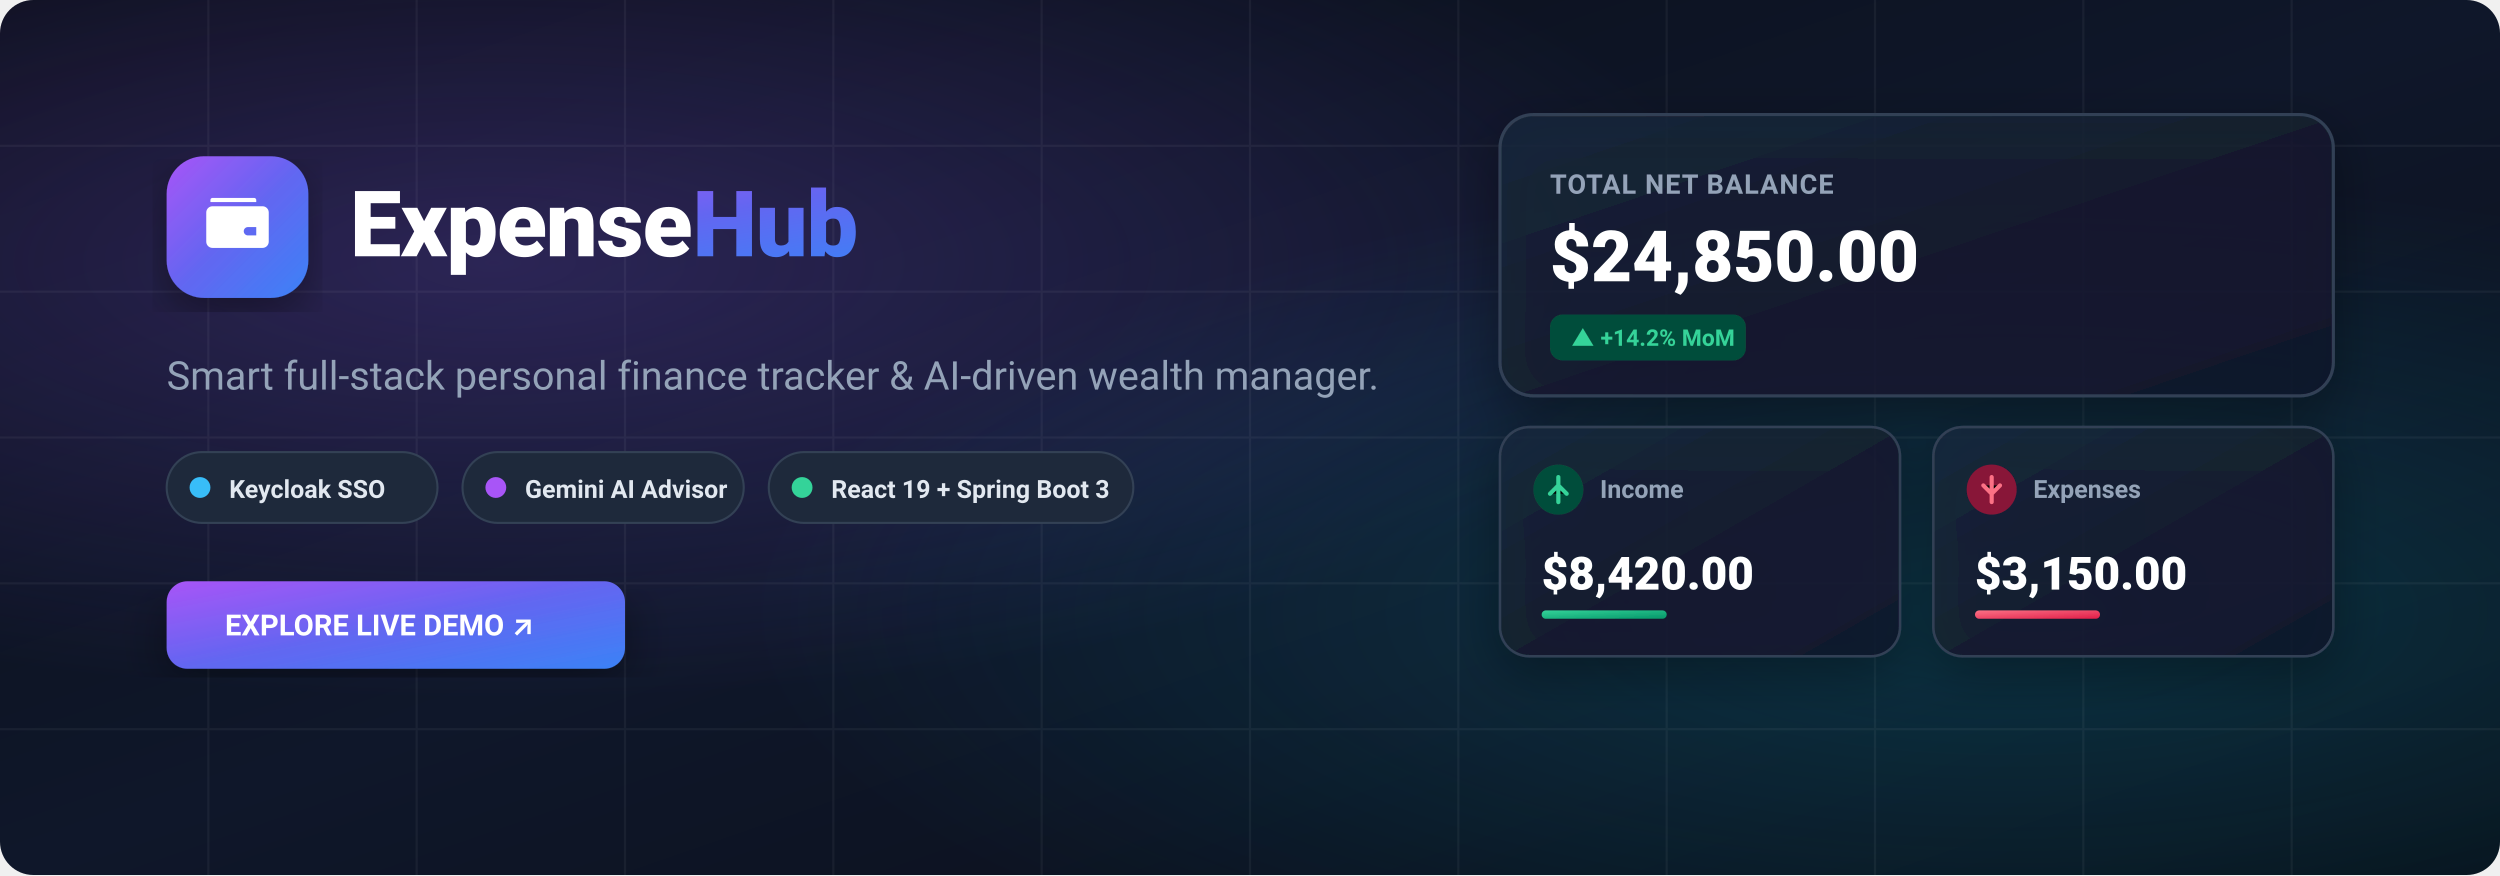
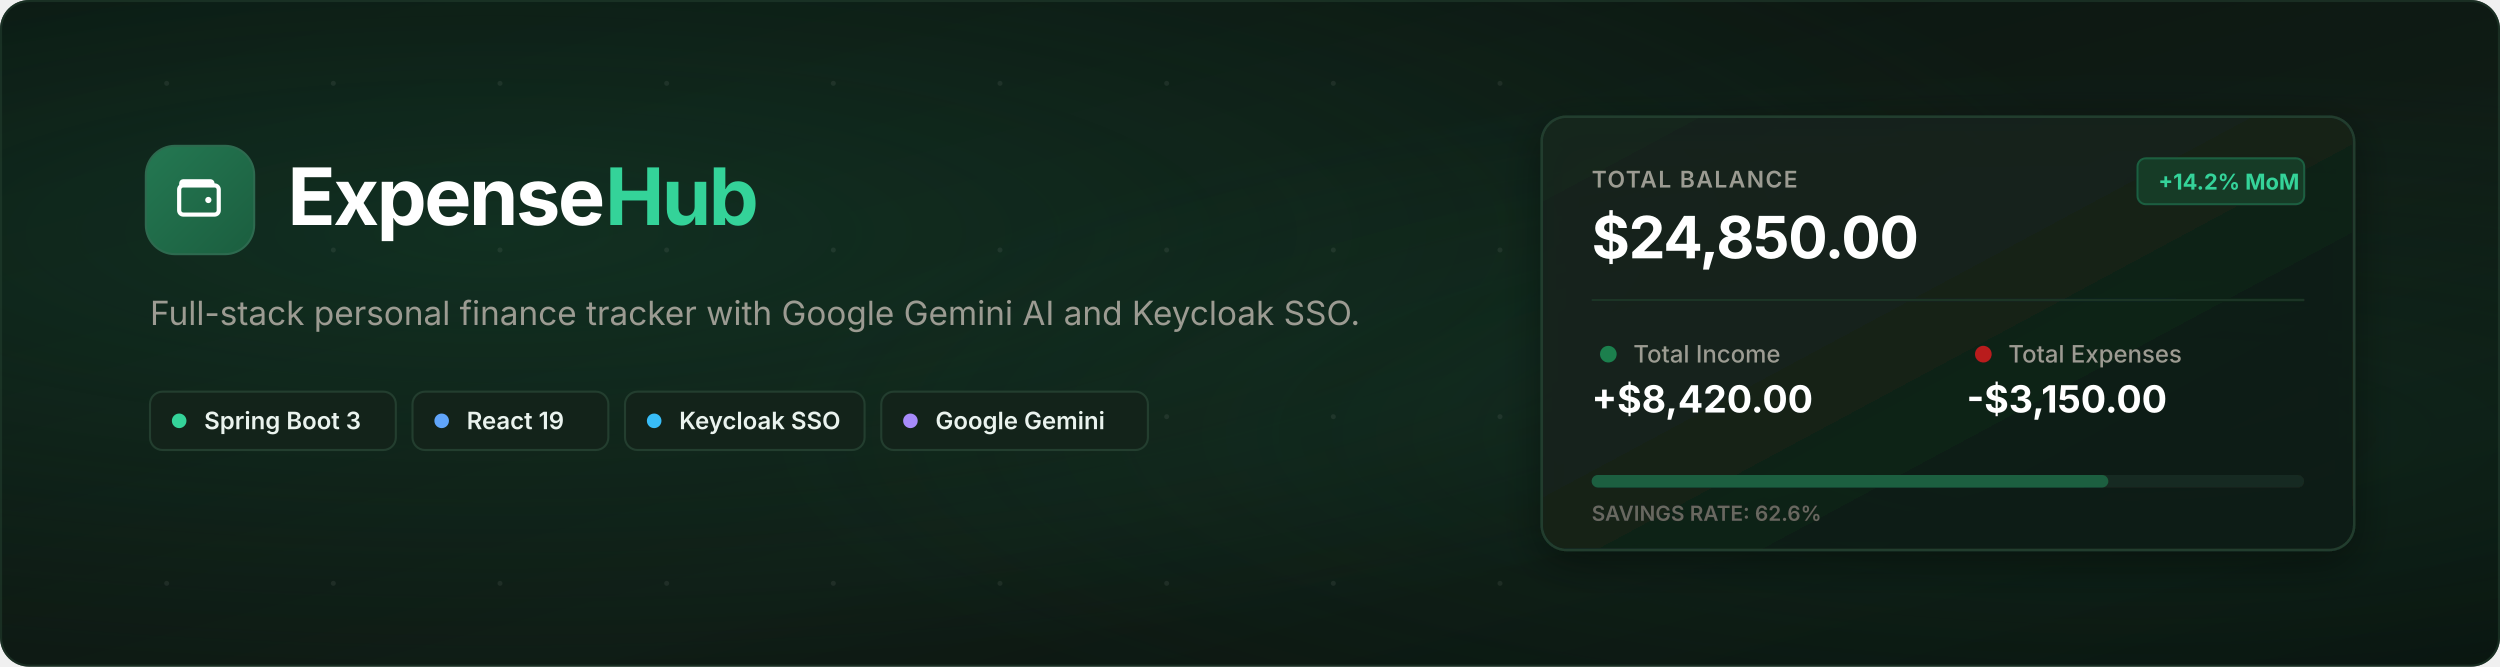
- <svg xmlns="http://www.w3.org/2000/svg" viewBox="0 0 1200 420" width="100%" height="100%">
+ <svg xmlns="http://www.w3.org/2000/svg" viewBox="0 0 1200 320" width="100%" height="100%">
  <defs>
    <linearGradient id="bgGrad" x1="0%" y1="0%" x2="100%" y2="100%">
-       <stop offset="0%" stop-color="#090d16" />
-       <stop offset="50%" stop-color="#0f172a" />
-       <stop offset="100%" stop-color="#090d16" />
+       <stop offset="0%" stop-color="#0a120e" />
+       <stop offset="60%" stop-color="#0f1c15" />
+       <stop offset="100%" stop-color="#09110d" />
    </linearGradient>
-     <radialGradient id="glowPurple" cx="20%" cy="30%" r="50%">
-       <stop offset="0%" stop-color="#8b5cf6" stop-opacity="0.25" />
-       <stop offset="100%" stop-color="#8b5cf6" stop-opacity="0" />
+     <radialGradient id="forestGlow" cx="20%" cy="35%" r="65%">
+       <stop offset="0%" stop-color="#1B5E3F" stop-opacity="0.35" />
+       <stop offset="100%" stop-color="#1B5E3F" stop-opacity="0" />
    </radialGradient>
-     <radialGradient id="glowCyan" cx="80%" cy="70%" r="50%">
-       <stop offset="0%" stop-color="#06b6d4" stop-opacity="0.2" />
-       <stop offset="100%" stop-color="#06b6d4" stop-opacity="0" />
+     <radialGradient id="softGlowRight" cx="85%" cy="65%" r="55%">
+       <stop offset="0%" stop-color="#164F34" stop-opacity="0.25" />
+       <stop offset="100%" stop-color="#164F34" stop-opacity="0" />
    </radialGradient>
-     <linearGradient id="primaryGrad" x1="0%" y1="0%" x2="100%" y2="100%">
-       <stop offset="0%" stop-color="#a855f7" />
-       <stop offset="50%" stop-color="#6366f1" />
-       <stop offset="100%" stop-color="#3b82f6" />
+     <linearGradient id="cardBg" x1="0%" y1="0%" x2="100%" y2="100%">
+       <stop offset="0%" stop-color="#15261d" stop-opacity="0.9" />
+       <stop offset="100%" stop-color="#0f1c15" stop-opacity="0.95" />
    </linearGradient>
-     <linearGradient id="emeraldGrad" x1="0%" y1="0%" x2="100%" y2="100%">
-       <stop offset="0%" stop-color="#34d399" />
-       <stop offset="100%" stop-color="#059669" />
+     <linearGradient id="iconGrad" x1="0%" y1="0%" x2="100%" y2="100%">
+       <stop offset="0%" stop-color="#247852" />
+       <stop offset="100%" stop-color="#1B5E3F" />
    </linearGradient>
-     <linearGradient id="roseGrad" x1="0%" y1="0%" x2="100%" y2="100%">
-       <stop offset="0%" stop-color="#fb7185" />
-       <stop offset="100%" stop-color="#e11d48" />
-     </linearGradient>
-     <linearGradient id="cardGrad" x1="0%" y1="0%" x2="100%" y2="100%">
-       <stop offset="0%" stop-color="#1e293b" stop-opacity="0.8" />
-       <stop offset="100%" stop-color="#0f172a" stop-opacity="0.8" />
-     </linearGradient>
-     <filter id="shadow" x="-10%" y="-10%" width="120%" height="120%">
-       <feDropShadow dx="0" dy="8" stdDeviation="12" flood-color="#000000" flood-opacity="0.4" />
+     <filter id="cardShadow" x="-10%" y="-10%" width="120%" height="120%">
+       <feDropShadow dx="0" dy="6" stdDeviation="10" flood-color="#000000" flood-opacity="0.4" />
    </filter>
  </defs>
-   <rect width="1200" height="420" rx="16" fill="url(#bgGrad)" />
-   <rect width="1200" height="420" rx="16" fill="url(#glowPurple)" />
-   <rect width="1200" height="420" rx="16" fill="url(#glowCyan)" />
-   <g opacity="0.05" stroke="#ffffff" stroke-width="1">
-     <line x1="100" y1="0" x2="100" y2="420" />
-     <line x1="200" y1="0" x2="200" y2="420" />
-     <line x1="300" y1="0" x2="300" y2="420" />
-     <line x1="400" y1="0" x2="400" y2="420" />
-     <line x1="500" y1="0" x2="500" y2="420" />
-     <line x1="600" y1="0" x2="600" y2="420" />
-     <line x1="700" y1="0" x2="700" y2="420" />
-     <line x1="800" y1="0" x2="800" y2="420" />
-     <line x1="900" y1="0" x2="900" y2="420" />
-     <line x1="1000" y1="0" x2="1000" y2="420" />
-     <line x1="1100" y1="0" x2="1100" y2="420" />
-     <line x1="0" y1="70" x2="1200" y2="70" />
-     <line x1="0" y1="140" x2="1200" y2="140" />
-     <line x1="0" y1="210" x2="1200" y2="210" />
-     <line x1="0" y1="280" x2="1200" y2="280" />
-     <line x1="0" y1="350" x2="1200" y2="350" />
+   <rect width="1200" height="320" rx="14" fill="url(#bgGrad)" />
+   <rect width="1200" height="320" rx="14" fill="url(#forestGlow)" />
+   <rect width="1200" height="320" rx="14" fill="url(#softGlowRight)" />
+   <rect x="0.5" y="0.5" width="1199" height="319" rx="13.5" fill="none" stroke="#223d2e" stroke-opacity="0.6" stroke-width="1" />
+   <g opacity="0.08" fill="#DEDDD6">
+     <circle cx="80" cy="40" r="1.2" />
+     <circle cx="160" cy="40" r="1.2" />
+     <circle cx="240" cy="40" r="1.2" />
+     <circle cx="320" cy="40" r="1.2" />
+     <circle cx="400" cy="40" r="1.2" />
+     <circle cx="480" cy="40" r="1.2" />
+     <circle cx="560" cy="40" r="1.2" />
+     <circle cx="640" cy="40" r="1.2" />
+     <circle cx="720" cy="40" r="1.2" />
+     <circle cx="80" cy="120" r="1.2" />
+     <circle cx="160" cy="120" r="1.2" />
+     <circle cx="240" cy="120" r="1.2" />
+     <circle cx="320" cy="120" r="1.2" />
+     <circle cx="400" cy="120" r="1.2" />
+     <circle cx="480" cy="120" r="1.2" />
+     <circle cx="560" cy="120" r="1.2" />
+     <circle cx="640" cy="120" r="1.2" />
+     <circle cx="720" cy="120" r="1.2" />
+     <circle cx="80" cy="200" r="1.2" />
+     <circle cx="160" cy="200" r="1.2" />
+     <circle cx="240" cy="200" r="1.2" />
+     <circle cx="320" cy="200" r="1.2" />
+     <circle cx="400" cy="200" r="1.2" />
+     <circle cx="480" cy="200" r="1.2" />
+     <circle cx="560" cy="200" r="1.2" />
+     <circle cx="640" cy="200" r="1.2" />
+     <circle cx="720" cy="200" r="1.2" />
+     <circle cx="80" cy="280" r="1.2" />
+     <circle cx="160" cy="280" r="1.2" />
+     <circle cx="240" cy="280" r="1.2" />
+     <circle cx="320" cy="280" r="1.2" />
+     <circle cx="400" cy="280" r="1.2" />
+     <circle cx="480" cy="280" r="1.2" />
+     <circle cx="560" cy="280" r="1.2" />
+     <circle cx="640" cy="280" r="1.2" />
+     <circle cx="720" cy="280" r="1.2" />
  </g>
-   <g transform="translate(80, 75)">
-     <g filter="url(#shadow)">
-       <rect width="68" height="68" rx="18" fill="url(#primaryGrad)" />
-       <path d="M22 24h24a3 3 0 0 1 3 3v14a3 3 0 0 1-3 3H22a3 3 0 0 1-3-3V27a3 3 0 0 1 3-3zm0-4h20a1 1 0 0 1 1 1v1H21v-1a1 1 0 0 1 1-1zm21 14h-4a2 2 0 1 0 0 4h4v-4z" fill="#ffffff" />
+   <g transform="translate(70, 70)">
+     <rect width="52" height="52" rx="14" fill="url(#iconGrad)" stroke="#2d6a4f" stroke-width="1" />
+     <g transform="translate(14, 14)">
+       <path d="M19 5H4a2 2 0 0 0-2 2v10a2 2 0 0 0 2 2h15a2 2 0 0 0 2-2V7a2 2 0 0 0-2-2zM4 3h13a1 1 0 0 1 1 1v1H3V4a1 1 0 0 1 1-1z" fill="none" stroke="#FFFFFF" stroke-width="2" stroke-linecap="round" stroke-linejoin="round" />
+       <circle cx="16" cy="12" r="1.5" fill="#FFFFFF" />
    </g>
-     <text x="88" y="48" font-family="-apple-system, BlinkMacSystemFont, 'Segoe UI', Roboto, Helvetica, Arial, sans-serif" font-size="44" font-weight="800" fill="#ffffff" letter-spacing="-0.5">
-       Expense<tspan fill="url(#primaryGrad)">Hub</tspan>
+     <text x="68" y="38" font-family="'Inter', -apple-system, BlinkMacSystemFont, 'Segoe UI', Roboto, sans-serif" font-size="38" font-weight="700" fill="#FFFFFF" letter-spacing="-0.03em">
+       Expense<tspan fill="#34D399">Hub</tspan>
    </text>
-     <text x="0" y="112" font-family="-apple-system, BlinkMacSystemFont, 'Segoe UI', Roboto, Helvetica, Arial, sans-serif" font-size="19" font-weight="400" fill="#94a3b8">
-       Smart full-stack personal finance tracker &amp; AI-driven wealth manager.
+     <text x="2" y="86" font-family="'Inter', -apple-system, BlinkMacSystemFont, 'Segoe UI', Roboto, sans-serif" font-size="16" font-weight="400" fill="#9C9B92">
+       Full-stack personal finance tracker with Google Gemini AI and Keycloak SSO.
    </text>
-     <g transform="translate(0, 142)">
-       <rect x="0" y="0" width="130" height="34" rx="17" fill="#1e293b" stroke="#334155" stroke-width="1" />
-       <circle cx="16" cy="17" r="5" fill="#38bdf8" />
-       <text x="30" y="22" font-family="-apple-system, BlinkMacSystemFont, 'Segoe UI', Roboto, sans-serif" font-size="12" font-weight="600" fill="#e2e8f0">Keycloak SSO</text>
-       <rect x="142" y="0" width="135" height="34" rx="17" fill="#1e293b" stroke="#334155" stroke-width="1" />
-       <circle cx="158" cy="17" r="5" fill="#a855f7" />
-       <text x="172" y="22" font-family="-apple-system, BlinkMacSystemFont, 'Segoe UI', Roboto, sans-serif" font-size="12" font-weight="600" fill="#e2e8f0">Gemini AI Advisor</text>
-       <rect x="289" y="0" width="175" height="34" rx="17" fill="#1e293b" stroke="#334155" stroke-width="1" />
-       <circle cx="305" cy="17" r="5" fill="#34d399" />
-       <text x="319" y="22" font-family="-apple-system, BlinkMacSystemFont, 'Segoe UI', Roboto, sans-serif" font-size="12" font-weight="600" fill="#e2e8f0">React 19 + Spring Boot 3</text>
-     </g>
-     <g transform="translate(0, 204)">
-       <rect x="0" y="0" width="220" height="42" rx="10" fill="url(#primaryGrad)" filter="url(#shadow)" />
-       <text x="28" y="26" font-family="-apple-system, BlinkMacSystemFont, 'Segoe UI', Roboto, sans-serif" font-size="14" font-weight="700" fill="#ffffff">
-         EXPLORE LIVE DEMO ↗
-       </text>
+     <g transform="translate(2, 118)">
+       <rect x="0" y="0" width="118" height="28" rx="6" fill="#13231a" stroke="#233e2f" stroke-width="1" />
+       <circle cx="14" cy="14" r="3.5" fill="#34D399" />
+       <text x="26" y="18" font-family="'Inter', -apple-system, sans-serif" font-size="11.5" font-weight="600" fill="#EAF3EE">Spring Boot 3</text>
+       <rect x="126" y="0" width="94" height="28" rx="6" fill="#13231a" stroke="#233e2f" stroke-width="1" />
+       <circle cx="140" cy="14" r="3.5" fill="#60A5FA" />
+       <text x="152" y="18" font-family="'Inter', -apple-system, sans-serif" font-size="11.5" font-weight="600" fill="#EAF3EE">React 19</text>
+       <rect x="228" y="0" width="115" height="28" rx="6" fill="#13231a" stroke="#233e2f" stroke-width="1" />
+       <circle cx="242" cy="14" r="3.5" fill="#38BDF8" />
+       <text x="254" y="18" font-family="'Inter', -apple-system, sans-serif" font-size="11.5" font-weight="600" fill="#EAF3EE">Keycloak SSO</text>
+       <rect x="351" y="0" width="128" height="28" rx="6" fill="#13231a" stroke="#233e2f" stroke-width="1" />
+       <circle cx="365" cy="14" r="3.5" fill="#A78BFA" />
+       <text x="377" y="18" font-family="'Inter', -apple-system, sans-serif" font-size="11.5" font-weight="600" fill="#EAF3EE">Google Gemini</text>
    </g>
  </g>
-   <g transform="translate(720, 55)" filter="url(#shadow)">
-     <rect x="0" y="0" width="400" height="135" rx="16" fill="url(#cardGrad)" stroke="#334155" stroke-width="1.5" />
-     <text x="24" y="38" font-family="-apple-system, BlinkMacSystemFont, 'Segoe UI', Roboto, sans-serif" font-size="13" font-weight="600" fill="#94a3b8" letter-spacing="0.5">TOTAL NET BALANCE</text>
-     <text x="24" y="80" font-family="-apple-system, BlinkMacSystemFont, 'Segoe UI', Roboto, sans-serif" font-size="34" font-weight="800" fill="#ffffff">$24,850.00</text>
-     <rect x="24" y="96" width="94" height="22" rx="6" fill="#064e3b" />
-     <text x="34" y="111" font-family="-apple-system, BlinkMacSystemFont, 'Segoe UI', Roboto, sans-serif" font-size="11" font-weight="700" fill="#34d399">▲ +14.2% MoM</text>
-     <g transform="translate(0, 150)">
-       <rect x="0" y="0" width="192" height="110" rx="14" fill="url(#cardGrad)" stroke="#334155" stroke-width="1.2" />
-       <circle cx="28" cy="30" r="12" fill="#064e3b" />
-       <path d="M28 24v12m-4-4l4-4 4 4" stroke="#34d399" stroke-width="2" stroke-linecap="round" stroke-linejoin="round" />
-       <text x="48" y="34" font-family="-apple-system, BlinkMacSystemFont, 'Segoe UI', Roboto, sans-serif" font-size="12" font-weight="600" fill="#94a3b8">Income</text>
-       <text x="20" y="78" font-family="-apple-system, BlinkMacSystemFont, 'Segoe UI', Roboto, sans-serif" font-size="22" font-weight="800" fill="#ffffff">$8,420.00</text>
-       <rect x="20" y="88" width="60" height="4" rx="2" fill="url(#emeraldGrad)" />
-       <rect x="208" y="0" width="192" height="110" rx="14" fill="url(#cardGrad)" stroke="#334155" stroke-width="1.2" />
-       <circle cx="236" cy="30" r="12" fill="#881337" />
-       <path d="M236 36V24m-4 4l4 4 4-4" stroke="#fb7185" stroke-width="2" stroke-linecap="round" stroke-linejoin="round" />
-       <text x="256" y="34" font-family="-apple-system, BlinkMacSystemFont, 'Segoe UI', Roboto, sans-serif" font-size="12" font-weight="600" fill="#94a3b8">Expenses</text>
-       <text x="228" y="78" font-family="-apple-system, BlinkMacSystemFont, 'Segoe UI', Roboto, sans-serif" font-size="22" font-weight="800" fill="#ffffff">$3,150.00</text>
-       <rect x="228" y="88" width="60" height="4" rx="2" fill="url(#roseGrad)" />
+   <g transform="translate(740, 56)" filter="url(#cardShadow)">
+     <rect width="390" height="208" rx="12" fill="url(#cardBg)" stroke="#233e2f" stroke-width="1.2" />
+     <text x="24" y="34" font-family="'Inter', -apple-system, sans-serif" font-size="11" font-weight="600" fill="#9C9B92" letter-spacing="0.06em">TOTAL BALANCE</text>
+     <text x="24" y="68" font-family="'Inter', -apple-system, sans-serif" font-size="28" font-weight="700" fill="#FFFFFF" letter-spacing="-0.02em">$24,850.00</text>
+     <rect x="286" y="20" width="80" height="22" rx="4" fill="#143a27" stroke="#1B5E3F" stroke-width="1" />
+     <text x="296" y="35" font-family="'Inter', -apple-system, sans-serif" font-size="10.5" font-weight="700" fill="#34D399">+14.2% MoM</text>
+     <line x1="24" y1="88" x2="366" y2="88" stroke="#1e3428" stroke-width="1" />
+     <g transform="translate(24, 106)">
+       <g>
+         <circle cx="8" cy="8" r="4" fill="#1A7F4E" />
+         <text x="20" y="12" font-family="'Inter', -apple-system, sans-serif" font-size="11.5" font-weight="500" fill="#9C9B92">Total Income</text>
+         <text x="0" y="36" font-family="'Inter', -apple-system, sans-serif" font-size="18" font-weight="700" fill="#FFFFFF">+$8,420.00</text>
+       </g>
+       <g transform="translate(180, 0)">
+         <circle cx="8" cy="8" r="4" fill="#B91C1C" />
+         <text x="20" y="12" font-family="'Inter', -apple-system, sans-serif" font-size="11.5" font-weight="500" fill="#9C9B92">Total Expenses</text>
+         <text x="0" y="36" font-family="'Inter', -apple-system, sans-serif" font-size="18" font-weight="700" fill="#FFFFFF">-$3,150.00</text>
+       </g>
+     </g>
+     <g transform="translate(24, 172)">
+       <rect width="342" height="6" rx="3" fill="#192a20" />
+       <rect width="248" height="6" rx="3" fill="#1B5E3F" />
+       <text x="0" y="22" font-family="'Inter', -apple-system, sans-serif" font-size="10" font-weight="600" fill="#68675F">SAVINGS RATE: 62.6%</text>
    </g>
  </g>
</svg>
